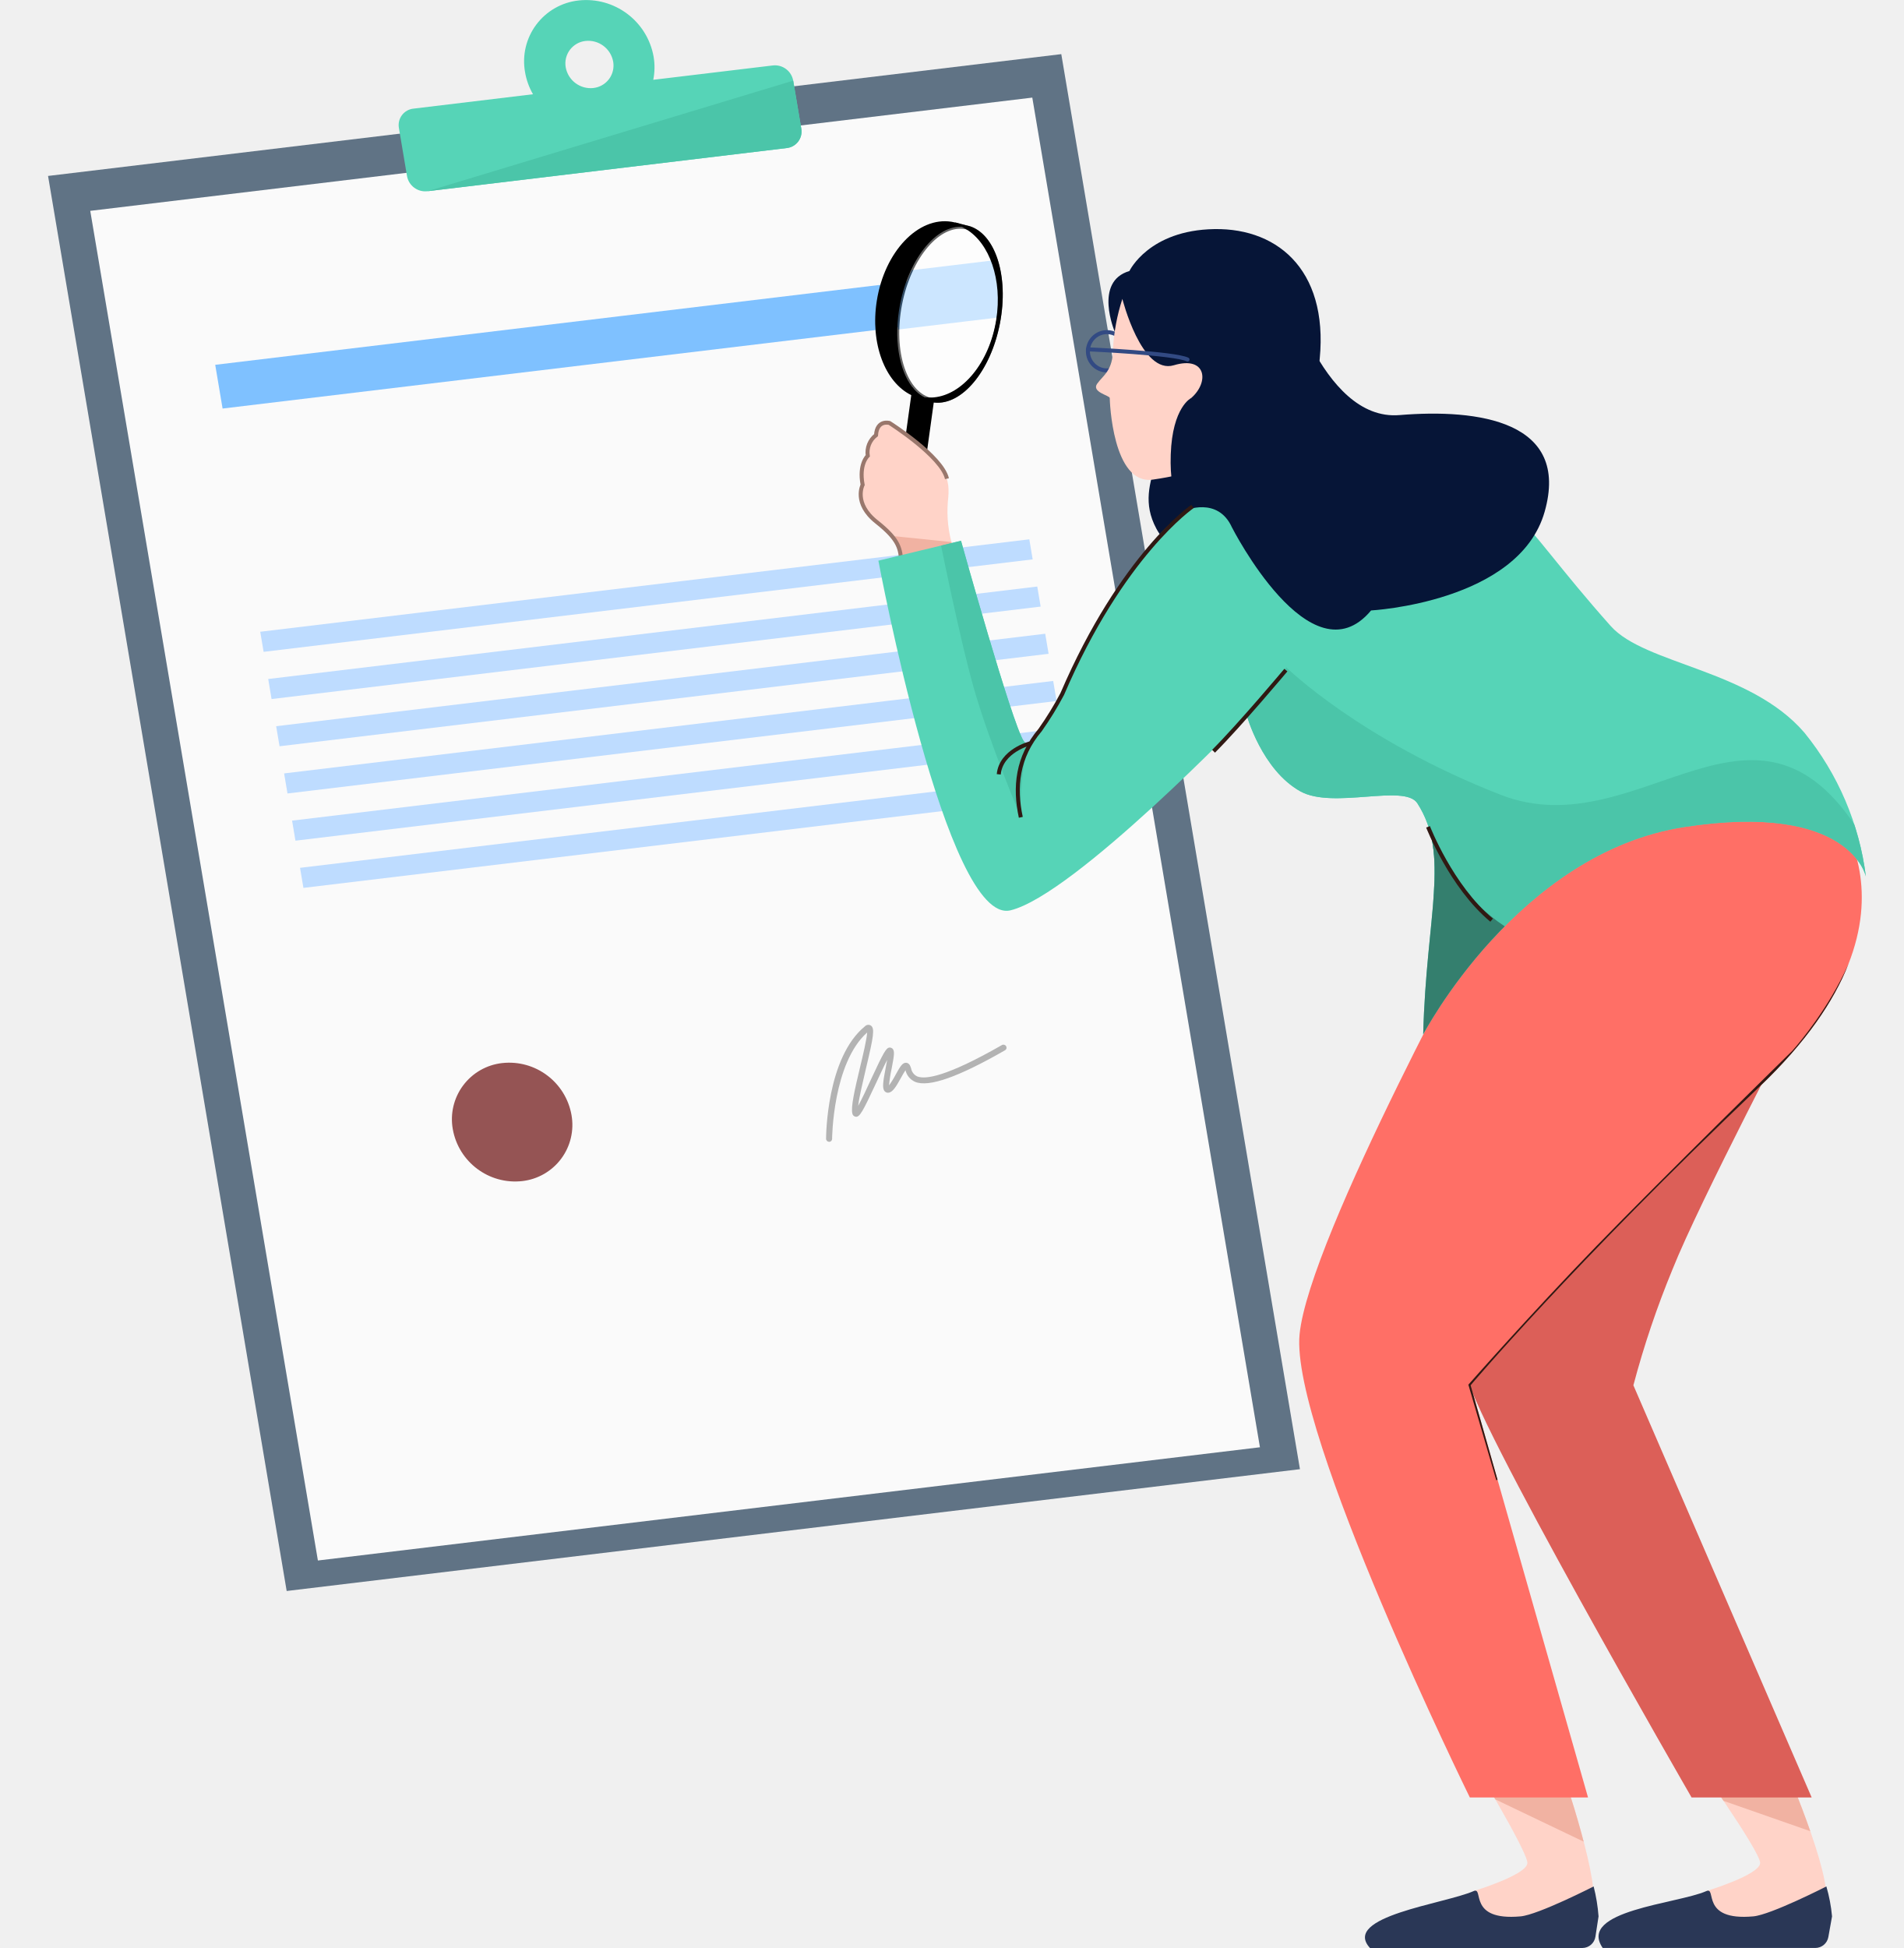
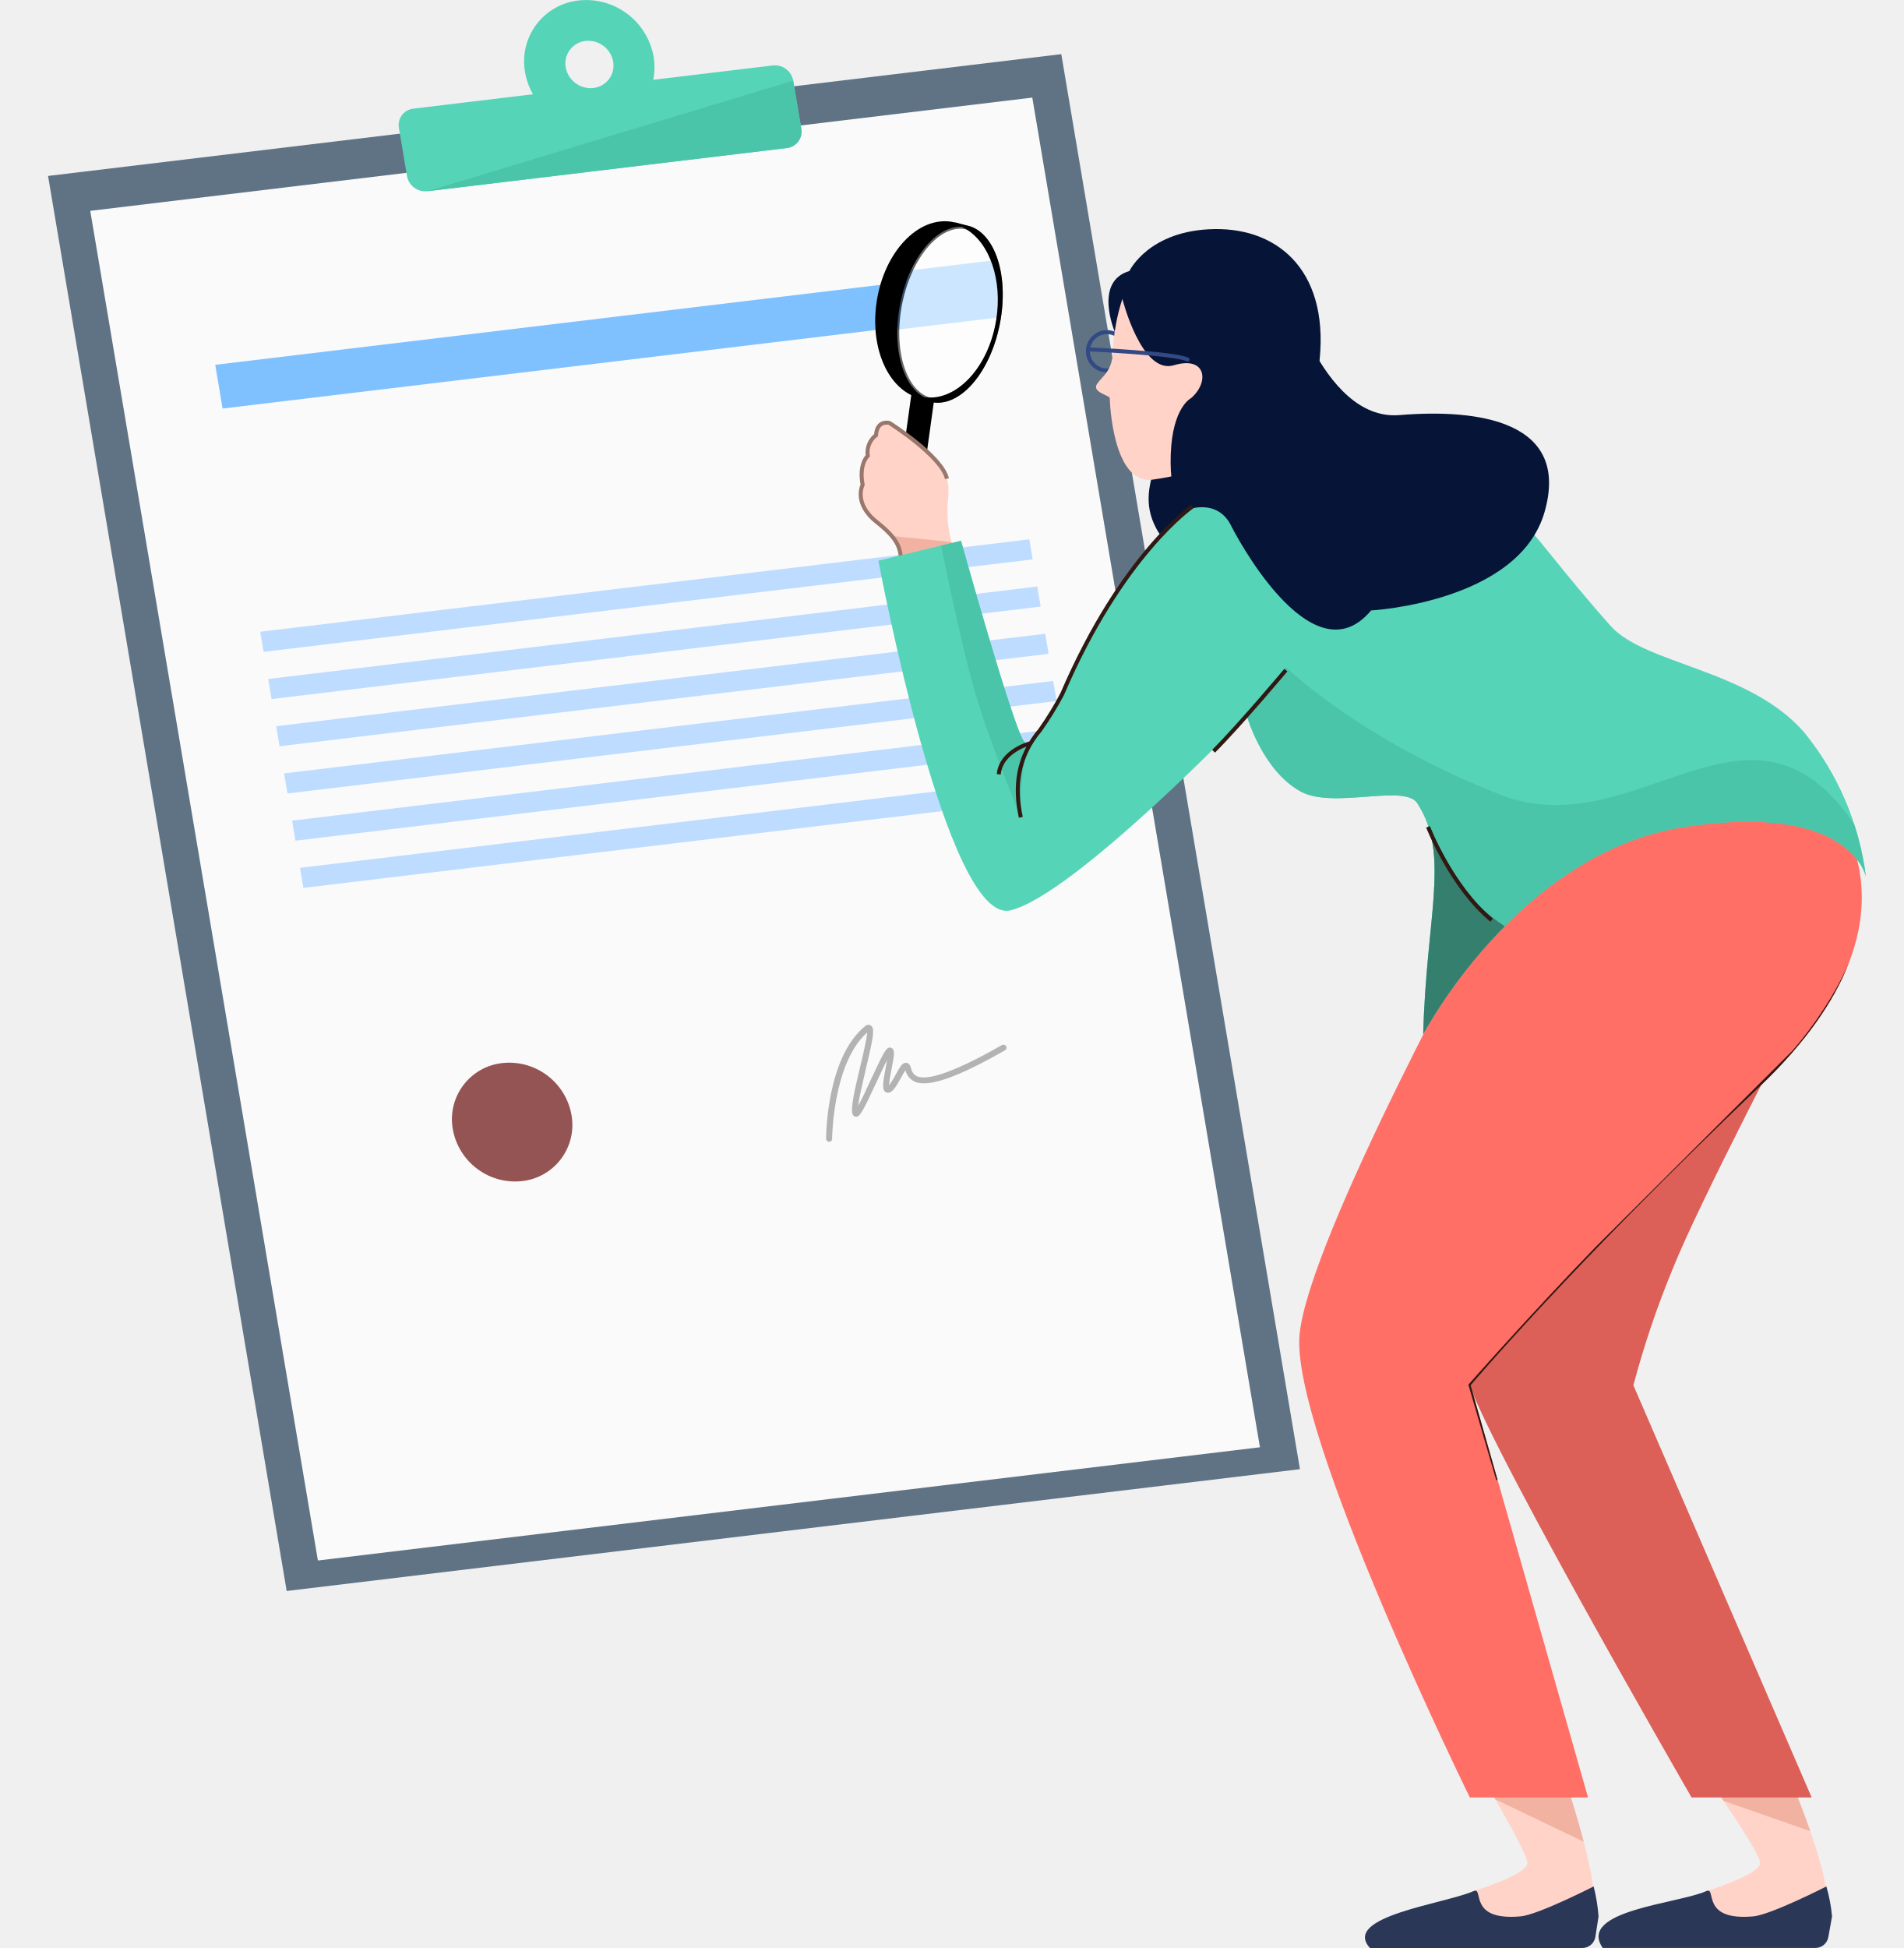
<svg xmlns="http://www.w3.org/2000/svg" viewBox="0 0 651.39 666.4">
+   <style>.b{fill:none}.c{stroke-width:1.37}.d{stroke-miterlimit:10}.e{fill:#ffd3c8}.f{fill:#4bc5a9}.g{fill:#f1b2a2}</style>
  <defs>
-     <style>.cls-1,.cls-19,.cls-23,.cls-24{fill:none;}.cls-2{fill:#607385;}.cls-3{fill:#fafafa;}.cls-4{fill:#7fc1ff;}.cls-5{fill:#bedcff;}.cls-6{fill:#955454;}.cls-7{fill:#b3b3b3;}.cls-8{fill:#56d4b7;}.cls-9{fill:#4bc5a9;}.cls-10{clip-path:url(#clip-path);}.cls-11{fill:#ffd3c8;}.cls-12{clip-path:url(#clip-path-2);}.cls-13{fill:#f1b2a2;}.cls-14{fill:#2a3756;}.cls-15{clip-path:url(#clip-path-3);}.cls-16,.cls-17{fill:#fff;stroke:#000;stroke-miterlimit:10;stroke-width:1.37px;}.cls-16{opacity:0.6;}.cls-18{clip-path:url(#clip-path-4);}.cls-19{stroke:#99776c;}.cls-19,.cls-23,.cls-24{stroke-miterlimit:10;stroke-width:1.37px;}.cls-20{fill:#dc5f58;}.cls-21{fill:#ff6f66;}.cls-22{clip-path:url(#clip-path-5);}.cls-23{stroke:#301913;}.cls-24{stroke:#324a83;stroke-linecap:round;}.cls-25{fill:#061537;}.cls-26{clip-path:url(#clip-path-6);}.cls-27{fill:#347f6e;}</style>
-     <clipPath id="clip-path" transform="translate(16.44)">
-       <ellipse id="Oval_Copy_5" data-name="Oval Copy 5" class="cls-1" cx="308.28" cy="107.32" rx="29.71" ry="16.82" transform="translate(144.11 389.46) rotate(-79)" />
+     <clipPath id="A" transform="translate(16.44)">
+       <ellipse cx="308.28" cy="107.32" rx="29.71" ry="16.82" transform="matrix(.190809 -.981627 .981627 .190809 144.11 389.46)" class="b" />
    </clipPath>
-     <clipPath id="clip-path-2" transform="translate(16.44)">
-       <path class="cls-1" d="M567.35,646.94s18.46-5.58,18.46-9.65-23.2-36.65-23.2-36.65l29.26-2.13s16.6,37.23,16.6,50.28-42.09,9-42.09,9Z" />
+     <clipPath id="B" transform="translate(16.44)">
+       <path d="M567.35,646.94s18.46-5.58,18.46-9.65-23.2-36.65-23.2-36.65l29.26-2.13s16.6,37.23,16.6,50.28-42.09,9-42.09,9Z" class="b" />
    </clipPath>
-     <clipPath id="clip-path-3" transform="translate(16.44)">
-       <path class="cls-1" d="M487.72,646.94s18.45-5.58,18.45-9.65-19.78-36.65-19.78-36.65l29.26-2.13s13.19,37.23,13.19,50.28-42.1,9-42.1,9Z" />
+     <clipPath id="C" transform="translate(16.44)">
+       <path d="M487.72,646.94s18.45-5.58,18.45-9.65-19.78-36.65-19.78-36.65l29.26-2.13s13.19,37.23,13.19,50.28-42.1,9-42.1,9Z" class="b" />
    </clipPath>
-     <clipPath id="clip-path-4" transform="translate(16.44)">
-       <path class="cls-1" d="M309.64,187.3a41.09,41.09,0,0,1-1.76-15.73c.88-8.1.27-12.44-18.48-26.63,0,0-5.93-2.29-6.13,3.92a8.15,8.15,0,0,0-2.85,7.07s-3,3-1.71,9.83a9.8,9.8,0,0,0,2.11,10.54c4.71,4.79,11.23,5.48,11.23,16.07S309.64,187.3,309.64,187.3Z" />
+     <clipPath id="D" transform="translate(16.44)">
+       <path d="M309.64 187.3a41.09 41.09 0 0 1-1.76-15.73c.88-8.1.27-12.44-18.48-26.63 0 0-5.93-2.29-6.13 3.92a8.15 8.15 0 0 0-2.85 7.07s-3 3-1.71 9.83a9.8 9.8 0 0 0 2.11 10.54c4.71 4.79 11.23 5.48 11.23 16.07s17.59-5.07 17.59-5.07z" class="b" />
    </clipPath>
-     <clipPath id="clip-path-5" transform="translate(16.44)">
-       <path class="cls-1" d="M605.62,270.37s44.56,39.86-20.08,101.44S486.75,473.9,486.75,473.9l40.17,141H486.48S425,489.81,428.22,456.51,493.13,310.9,493.13,310.9L556,257.82Z" />
+     <clipPath id="E" transform="translate(16.44)">
+       <path d="M605.62,270.37s44.56,39.86-20.08,101.44S486.75,473.9,486.75,473.9l40.17,141H486.48S425,489.81,428.22,456.51,493.13,310.9,493.13,310.9L556,257.82Z" class="b" />
    </clipPath>
-     <clipPath id="clip-path-6" transform="translate(16.44)">
-       <path class="cls-1" d="M534.69,214.17c-34.76-39-32.51-48.72-68-52.38s-71.81-3.59-95.78,32.93-33.05,64.88-37.09,58.78S312.38,185,312.38,185l-28.27,6.8s23.3,124.9,45.19,119.62,80.84-66.69,80.84-66.69,5.2,18.69,18.38,26c11.19,6.2,35.63-2.7,40,4.06,11.35,17.72,3.06,37.94,2,79.06,0,0,32.45-62.22,89.41-70.95s62.07,17,62.07,17a97.19,97.19,0,0,0-21-49.21C582.43,229,546.42,227.33,534.69,214.17Z" />
+     <clipPath id="F" transform="translate(16.44)">
+       <path d="M534.69 214.17c-34.76-39-32.51-48.72-68-52.38s-71.81-3.59-95.78 32.93-33.05 64.88-37.09 58.78-21.44-68.5-21.44-68.5l-28.27 6.8s23.3 124.9 45.19 119.62 80.84-66.69 80.84-66.69 5.2 18.69 18.38 26c11.19 6.2 35.63-2.7 40 4.06 11.35 17.72 3.06 37.94 2 79.06 0 0 32.45-62.22 89.41-70.95s62.07 17 62.07 17a97.19 97.19 0 0 0-21-49.21c-18.57-21.69-54.58-23.36-66.31-36.52z" class="b" />
    </clipPath>
  </defs>
-   <g id="Layer_2" data-name="Layer 2">
-     <g id="_7" data-name="7">
-       <polygon class="cls-2" points="444.79 502.6 98.09 544.27 16.44 60.19 363.13 18.52 444.79 502.6" />
-       <polygon class="cls-3" points="431.1 495.1 108.77 533.84 30.88 72.13 353.21 33.39 431.1 495.1" />
-       <polygon class="cls-4" points="339.3 108.13 76.16 139.76 73.64 124.8 336.78 93.17 339.3 108.13" />
-       <polygon class="cls-5" points="353.34 191.36 90.2 222.99 89.04 216.12 352.19 184.5 353.34 191.36" />
-       <polygon class="cls-5" points="356.07 207.51 92.92 239.14 91.77 232.28 354.91 200.65 356.07 207.51" />
-       <polygon class="cls-5" points="358.79 223.66 95.65 255.29 94.49 248.43 357.63 216.8 358.79 223.66" />
-       <polygon class="cls-5" points="361.52 239.81 98.37 271.44 97.21 264.58 360.36 232.95 361.52 239.81" />
-       <polygon class="cls-5" points="364.24 255.97 101.09 287.59 99.94 280.73 363.08 249.1 364.24 255.97" />
-       <polygon class="cls-5" points="366.96 272.12 103.82 303.74 102.66 296.88 365.81 265.25 366.96 272.12" />
-       <path class="cls-6" d="M179.1,381.42a19.32,19.32,0,0,1-16.9,22.63,21.68,21.68,0,0,1-23.71-17.75,19.33,19.33,0,0,1,16.9-22.63A21.67,21.67,0,0,1,179.1,381.42Z" transform="translate(16.44)" />
-       <path class="cls-7" d="M267.38,390.61h-.17a1.07,1.07,0,0,1-1-1.06c0-1.13.22-27.81,13.29-38.45a1.6,1.6,0,0,1,2-.28c1.46.93.95,3.82-1.67,14.81-1,4.37-2.28,9.56-2.63,12.67,1.21-2.21,3-5.95,4.33-8.93,4.31-9.29,5.2-10.83,6.32-11a1.34,1.34,0,0,1,1.12.4c.76.8.54,2.32-.33,6.8a49.19,49.19,0,0,0-.89,5.73,27.32,27.32,0,0,0,2.23-3.6c1.56-2.83,2.36-4.18,3.59-4.14a1.57,1.57,0,0,1,1.32.88,6.76,6.76,0,0,1,.42,1.08,3.72,3.72,0,0,0,2.08,2.71c2.77,1.12,10,.16,29-10.73a1.07,1.07,0,0,1,1.42.39,1,1,0,0,1-.33,1.38c-16,9.19-26.06,12.74-30.77,10.84a5.74,5.74,0,0,1-3.33-4c-.47.67-1.1,1.81-1.56,2.64-1.72,3.12-2.88,5-4.38,5.07a1.51,1.51,0,0,1-1.19-.52c-.89-1-.57-3.28.39-8.18.15-.79.32-1.69.47-2.53-1.09,2.09-2.52,5.18-3.68,7.68-4.83,10.41-5.76,11.95-7.12,11.75a1.35,1.35,0,0,1-1.12-1.13c-.51-2.24.72-7.72,2.66-15.84,1-4.12,2.27-9.52,2.42-11.84-11.76,10.44-12,36.15-12,36.42A1,1,0,0,1,267.38,390.61Z" transform="translate(16.44)" />
-       <path class="cls-8" d="M248,22.39,207.08,27.3a21.62,21.62,0,0,0,.12-7.91A23.48,23.48,0,0,0,181.51.16a20.94,20.94,0,0,0-18.3,24.52,22.71,22.71,0,0,0,2.72,7.56l-40.88,4.92a5.65,5.65,0,0,0-5,6.63l2.77,16.42a6.34,6.34,0,0,0,6.95,5.21L252.73,50.65a5.68,5.68,0,0,0,5-6.64l-2.77-16.42A6.35,6.35,0,0,0,248,22.39Zm-61.39,7.72a8.67,8.67,0,0,1-9.49-7.1,7.73,7.73,0,0,1,6.76-9,8.68,8.68,0,0,1,9.49,7.1A7.73,7.73,0,0,1,186.57,30.11Z" transform="translate(16.44)" />
-       <path class="cls-9" d="M129.82,65.42,252.73,50.65a5.68,5.68,0,0,0,5-6.64l-2.77-16.42Z" transform="translate(16.44)" />
-       <g class="cls-10">
-         <polygon class="cls-4" points="343.58 108.37 3.26 149.27 0 129.92 340.32 89.02 343.58 108.37" />
-       </g>
-       <g id="women-6">
-         <g id="foot-13">
-           <g id="right-6">
-             <g id="Path_480" data-name="Path 480">
-               <path id="Mask-303" class="cls-11" d="M567.35,646.94s18.46-5.58,18.46-9.65-23.2-36.65-23.2-36.65l29.26-2.13s16.6,37.23,16.6,50.28-42.09,9-42.09,9Z" transform="translate(16.44)" />
-               <g class="cls-12">
-                 <g id="Path_480-2" data-name="Path 480-2">
-                   <path id="Path_480-3" data-name="Path 480-3" class="cls-13" d="M599.55,607.09l-43.87,2.82,48.17,16.84Z" transform="translate(16.44)" />
-                 </g>
-               </g>
-             </g>
-             <path id="Path_479_Copy" data-name="Path 479 Copy" class="cls-14" d="M608.47,645.34s-19,9.71-25,10.24c-18.36,1.65-12.35-10.29-16.09-8.64-9.87,4.36-44.21,6.63-35.44,19.45h72.74a4.54,4.54,0,0,0,4.47-3.75l1.26-7.06A54.21,54.21,0,0,0,608.47,645.34Z" transform="translate(16.44)" />
-           </g>
-           <g id="left-6">
-             <g id="Path_475" data-name="Path 475">
-               <path id="Mask-304" class="cls-11" d="M487.72,646.94s18.45-5.58,18.45-9.65-19.78-36.65-19.78-36.65l29.26-2.13s13.19,37.23,13.19,50.28-42.1,9-42.1,9Z" transform="translate(16.44)" />
-               <g class="cls-15">
-                 <g id="Path_475-2" data-name="Path 475-2">
-                   <path id="Path_475-3" data-name="Path 475-3" class="cls-13" d="M479.61,608.1l51.72,24.74-14.74-29.16Z" transform="translate(16.44)" />
-                 </g>
-               </g>
-             </g>
-             <path id="Path_479" data-name="Path 479" class="cls-14" d="M528.84,645.34s-19,9.71-25,10.24c-18.36,1.65-12.35-10.29-16.09-8.64-9.89,4.36-45.3,8.64-35.44,19.46h72.64a4.55,4.55,0,0,0,4.5-3.87l1.07-6.95A59.24,59.24,0,0,0,528.84,645.34Z" transform="translate(16.44)" />
-           </g>
-         </g>
-         <g id="glass">
-           <g id="Path_478" data-name="Path 478">
-             <path d="M303.21,136.62l-.06.38-3.26,23.55L292,159.46l3.36-24.29.37-2.71a11.81,11.81,0,0,0,5.88,4.22A14.26,14.26,0,0,0,303.21,136.62Z" transform="translate(16.44)" />
-           </g>
-           <path d="M314.61,77.87a5.43,5.43,0,0,0-.58-.13c-9.26-1.8-19.32,10-22.5,26.33-2.27,11.67-.41,22.49,4.21,28.39a11.81,11.81,0,0,0,5.88,4.22,14.65,14.65,0,0,1-6.25-1.51c-9-4.38-14.12-17.69-11.8-32.3,2.65-16.74,14.11-28.85,25.59-27A14.81,14.81,0,0,1,314.61,77.87Z" transform="translate(16.44)" />
-           <ellipse id="Oval_Copy_5-2" data-name="Oval Copy 5" class="cls-16" cx="308.28" cy="107.32" rx="30.14" ry="17.06" transform="translate(160.54 389.46) rotate(-79)" />
-           <path class="cls-17" d="M325,110.57c-3.11,16-12.8,27.6-21.88,26.43a6.17,6.17,0,0,1-.62-.1,6.71,6.71,0,0,1-.91-.22,14.26,14.26,0,0,0,1.59-.06c10.15-.94,19.56-12.19,21.93-27.16,2.2-13.9-2.36-26.63-10.53-31.59C323.48,80.16,328.13,94.59,325,110.57Z" transform="translate(16.44)" />
-         </g>
-         <g id="Hand-5">
-           <g id="Path_483" data-name="Path 483">
-             <path id="Mask-305" class="cls-11" d="M309.64,187.3a41.09,41.09,0,0,1-1.76-15.73c.88-8.1.27-12.44-18.48-26.63,0,0-5.93-2.29-6.13,3.92a8.15,8.15,0,0,0-2.85,7.07s-3,3-1.71,9.83a9.8,9.8,0,0,0,2.11,10.54c4.71,4.79,11.23,5.48,11.23,16.07S309.64,187.3,309.64,187.3Z" transform="translate(16.44)" />
-             <g class="cls-18">
-               <g id="Path_483-2" data-name="Path 483-2">
-                 <path id="Path_483-3" data-name="Path 483-3" class="cls-13" d="M310.85,185.61l-33.06-3.39,13.91,17.71Z" transform="translate(16.44)" />
-               </g>
-             </g>
-           </g>
-           <path id="Path_490" data-name="Path 490" class="cls-19" d="M292,192.68c-.43-4.81-.43-7.75-8.5-14.14s-4.78-12.69-4.78-12.69c-1.37-7.12,1.75-9.92,1.75-9.92a7.48,7.48,0,0,1,2.83-7.07c.34-5.38,4.61-4.16,4.61-4.16s17.91,11.34,19.66,19.06" transform="translate(16.44)" />
-         </g>
-         <g id="Pants-19">
-           <path id="Path_474" data-name="Path 474" class="cls-20" d="M599.55,345.27S565,411.16,555.84,434.2a316.16,316.16,0,0,0-13.4,39.7l61,141H562.35s-77-133.33-77-145.2" transform="translate(16.44)" />
-           <g id="Path_489" data-name="Path 489">
-             <path id="Mask-306" class="cls-21" d="M605.62,270.37s44.56,39.86-20.08,101.44S486.75,473.9,486.75,473.9l40.17,141H486.48S425,489.81,428.22,456.51,493.13,310.9,493.13,310.9L556,257.82Z" transform="translate(16.44)" />
-             <g class="cls-22">
-               <g id="Path_489-2" data-name="Path 489-2">
-                 <path id="Path_488" data-name="Path 488" class="cls-23" d="M618.93,288.59c15.33,30.77-21.62,71.35-21.62,71.35s-44.72,43.83-67.12,66.92-43.45,47-43.45,47l9.43,32.32" transform="translate(16.44)" />
-               </g>
-             </g>
-           </g>
-         </g>
-         <g id="Head-17">
-           <ellipse id="Oval_Copy_29-6" data-name="Oval Copy 29-6" class="cls-24" cx="378.74" cy="120.17" rx="6.5" ry="6.55" />
-           <path id="Path_477" data-name="Path 477" class="cls-25" d="M365,113.52s-7.35-17.21,5-20.8c0,0,6.6-14,29.11-14.35s40,15.19,35.66,47.38c0,0,5.67,14,33.11,25.85s29.56,22.52,23,36.55-34.05,20.14-52.93-7.33c0,0-13.91,9.83-23.72.05,0,0-25.77,17.24-35,0s9.25-28.08,0-48.54S365,113.52,365,113.52Z" transform="translate(16.44)" />
-           <path id="Path_476" data-name="Path 476" class="cls-11" d="M405.51,164c-10.79-3.79-14.37-27.84-14.37-27.84,6.3-5.48,5.14-14.53-5.94-11.21s-17.61-22.7-17.61-22.7a67.82,67.82,0,0,0-3.22,17.16c0,7.41-3.39,9-5.41,11.87s4.31,4,4.31,4.88S364.21,166,378,164.07s14.87-5,20.29,3.78S416.33,167.79,405.51,164Z" transform="translate(16.44)" />
-           <path id="Path_472" data-name="Path 472" class="cls-24" d="M355.8,119.5s29.69,1.32,34.08,3.49" transform="translate(16.44)" />
-         </g>
-         <g id="Body-16">
-           <g id="Path_482" data-name="Path 482">
-             <path id="Mask-307" class="cls-8" d="M534.69,214.17c-34.76-39-32.51-48.72-68-52.38s-71.81-3.59-95.78,32.93-33.05,64.88-37.09,58.78S312.38,185,312.38,185l-28.27,6.8s23.3,124.9,45.19,119.62,80.84-66.69,80.84-66.69,5.2,18.69,18.38,26c11.19,6.2,35.63-2.7,40,4.06,11.35,17.72,3.06,37.94,2,79.06,0,0,32.45-62.22,89.41-70.95s62.07,17,62.07,17a97.19,97.19,0,0,0-21-49.21C582.43,229,546.42,227.33,534.69,214.17Z" transform="translate(16.44)" />
-             <g class="cls-26">
-               <g id="Path_482-2" data-name="Path 482-2">
-                 <path id="Path" class="cls-9" d="M405.41,250.3l18.26-22s25.18,24.76,73.31,43.58,88.45-47,125,16.49-15.7,19.73-15.7,19.73L500.2,326.29l-58.42-44a175.22,175.22,0,0,1-18.11-12.88C417.22,263.68,405.41,250.3,405.41,250.3Z" transform="translate(16.44)" />
-                 <path id="Path_482-3" data-name="Path 482-3" class="cls-27" d="M472.18,282.85q10.33,25.89,31.22,37c27.34,14.53-39.74,70.37-39.74,70.37l-31.87-70.38S470.05,277.51,472.18,282.85Z" transform="translate(16.44)" />
-                 <path id="Path_2" data-name="Path 2" class="cls-9" d="M304.35,180.67s7.27,36.87,12.57,55.29,15.92,43.64,15.92,43.64a100.42,100.42,0,0,1,2.27-24.5c2.94-14,13.63-28.84,13.63-28.84l-34.33-47.38Z" transform="translate(16.44)" />
-               </g>
-             </g>
-           </g>
-           <path id="Path_481" data-name="Path 481" class="cls-25" d="M391.14,136.16s-6.44,3.05-7,19.32,4.78,19.2,4.78,19.2,11.27-5,16.15,5.71c0,0,27,53.14,47.62,28.44,0,0,50.58-2.74,59.39-33.78S489.37,139.77,462.37,142s-39.59-47.69-39.59-47.69l-23.39,50.28Z" transform="translate(16.44)" />
-           <path id="Path_484" data-name="Path 484" class="cls-23" d="M391.58,173.25S367.45,189.76,347,237.46a112.18,112.18,0,0,1-7.52,12.24c-7.9,9.33-8.85,19.61-6.64,29.9" transform="translate(16.44)" />
-           <path id="Path_485" data-name="Path 485" class="cls-23" d="M336,254.3s-9.93,2.51-10.71,10.59" transform="translate(16.44)" />
-           <path id="Path_486" data-name="Path 486" class="cls-23" d="M423.53,229.24S408,247.77,398.79,257" transform="translate(16.44)" />
-           <path id="Path_487" data-name="Path 487" class="cls-23" d="M472.18,282.85s7.9,20.42,21.75,31.93" transform="translate(16.44)" />
-         </g>
-       </g>
-     </g>
+   <path d="M444.79 502.6l-346.7 41.67L16.44 60.19l346.69-41.67 81.66 484.08z" fill="#607385" />
+   <path d="M431.1 495.1l-322.33 38.74L30.88 72.13l322.33-38.74L431.1 495.1z" fill="#fafafa" />
+   <path d="M339.3 108.13L76.16 139.76l-2.52-14.96 263.14-31.63 2.52 14.96z" fill="#7fc1ff" />
+   <path d="M353.34 191.36L90.2 222.99l-1.16-6.87 263.15-31.62 1.15 6.86zm2.73 16.15L92.92 239.14l-1.15-6.86 263.14-31.63 1.16 6.86zm2.72 16.15L95.65 255.29l-1.16-6.86 263.14-31.63 1.16 6.86zm2.73 16.15L98.37 271.44l-1.16-6.86 263.15-31.63 1.16 6.86zm2.72 16.16l-263.15 31.62-1.15-6.86 263.14-31.63 1.16 6.87zm2.72 16.15l-263.14 31.62-1.16-6.86 263.15-31.63 1.15 6.87z" fill="#bedcff" />
+   <path d="M195.54 381.42a19.32 19.32 0 0 1-16.9 22.63c-11.343 1.245-21.71-6.516-23.71-17.75a19.33 19.33 0 0 1 16.9-22.63c11.344-1.25 21.714 6.513 23.71 17.75z" fill="#955454" />
+   <path d="M283.82 390.61h-.17a1.07 1.07 0 0 1-1-1.06c0-1.13.22-27.81 13.29-38.45a1.6 1.6 0 0 1 2-.28c1.46.93.95 3.82-1.67 14.81-1 4.37-2.28 9.56-2.63 12.67 1.21-2.21 3-5.95 4.33-8.93 4.31-9.29 5.2-10.83 6.32-11a1.34 1.34 0 0 1 1.12.4c.76.8.54 2.32-.33 6.8a49.19 49.19 0 0 0-.89 5.73 27.32 27.32 0 0 0 2.23-3.6c1.56-2.83 2.36-4.18 3.59-4.14a1.57 1.57 0 0 1 1.32.88 6.76 6.76 0 0 1 .42 1.08 3.72 3.72 0 0 0 2.08 2.71c2.77 1.12 10 .16 29-10.73a1.07 1.07 0 0 1 1.42.39 1 1 0 0 1-.33 1.38c-16 9.19-26.06 12.74-30.77 10.84a5.74 5.74 0 0 1-3.33-4c-.47.67-1.1 1.81-1.56 2.64-1.72 3.12-2.88 5-4.38 5.07a1.51 1.51 0 0 1-1.19-.52c-.89-1-.57-3.28.39-8.18l.47-2.53c-1.09 2.09-2.52 5.18-3.68 7.68-4.83 10.41-5.76 11.95-7.12 11.75a1.35 1.35 0 0 1-1.12-1.13c-.51-2.24.72-7.72 2.66-15.84 1-4.12 2.27-9.52 2.42-11.84-11.76 10.44-12 36.15-12 36.42a1 1 0 0 1-.89.98z" fill="#b3b3b3" />
+   <path d="M264.44 22.39l-40.92 4.91a21.62 21.62 0 0 0 .12-7.91C221.476 7.215 210.241-1.195 197.95.16a20.94 20.94 0 0 0-18.3 24.52 22.71 22.71 0 0 0 2.72 7.56l-40.88 4.92a5.65 5.65 0 0 0-5 6.63l2.77 16.42a6.34 6.34 0 0 0 6.95 5.21l122.96-14.77a5.68 5.68 0 0 0 5-6.64l-2.77-16.42a6.35 6.35 0 0 0-6.96-5.2zm-61.39 7.72a8.67 8.67 0 0 1-9.49-7.1 7.73 7.73 0 0 1 6.76-9 8.68 8.68 0 0 1 9.49 7.1 7.73 7.73 0 0 1-6.8 9z" fill="#56d4b7" />
+   <path d="M146.26 65.42l122.91-14.77a5.68 5.68 0 0 0 5-6.64l-2.77-16.42z" class="f" />
+   <g clip-path="url(#A)">
+     <path d="M343.58 108.37L3.26 149.27 0 129.92l340.32-40.9 3.26 19.35z" fill="#7fc1ff" />
  </g>
+   <path d="M583.79 646.94s18.46-5.58 18.46-9.65-23.2-36.65-23.2-36.65l29.26-2.13s16.6 37.23 16.6 50.28-42.09 9-42.09 9z" class="e" />
+   <g clip-path="url(#B)" class="g">
+     <path d="M615.99 607.09l-43.87 2.82 48.17 16.84z" />
+   </g>
+   <path d="M624.91 645.34s-19 9.71-25 10.24c-18.36 1.65-12.35-10.29-16.09-8.64-9.87 4.36-44.21 6.63-35.44 19.45h72.74a4.54 4.54 0 0 0 4.47-3.75l1.26-7.06a54.21 54.21 0 0 0-1.94-10.24z" fill="#2a3756" />
+   <path d="M504.16 646.94s18.45-5.58 18.45-9.65-19.78-36.65-19.78-36.65l29.26-2.13s13.19 37.23 13.19 50.28-42.1 9-42.1 9z" class="e" />
+   <g clip-path="url(#C)" class="g">
+     <path d="M496.05 608.1l51.72 24.74-14.74-29.16z" />
+   </g>
+   <path d="M545.28 645.34s-19 9.71-25 10.24c-18.36 1.65-12.35-10.29-16.09-8.64-9.89 4.36-45.3 8.64-35.44 19.46h72.64a4.55 4.55 0 0 0 4.5-3.87l1.07-6.95a59.24 59.24 0 0 0-1.68-10.24z" fill="#2a3756" />
+   <path d="M319.65 136.62l-.06.38-3.26 23.55-7.89-1.09 3.36-24.29.37-2.71a11.81 11.81 0 0 0 5.88 4.22 14.26 14.26 0 0 0 1.6-.06z" />
+   <path d="M331.05 77.87a5.43 5.43 0 0 0-.58-.13c-9.26-1.8-19.32 10-22.5 26.33-2.27 11.67-.41 22.49 4.21 28.39a11.81 11.81 0 0 0 5.88 4.22 14.65 14.65 0 0 1-6.25-1.51c-9-4.38-14.12-17.69-11.8-32.3 2.65-16.74 14.11-28.85 25.59-27a14.81 14.81 0 0 1 5.45 2z" />
+   <g stroke="#000" fill="#fff" class="c">
+     <ellipse cx="308.28" cy="107.32" rx="30.14" ry="17.06" transform="matrix(.190809 -.981627 .981627 .190809 160.54 389.46)" opacity=".6" />
+     <path d="M341.44 110.57c-3.11 16-12.8 27.6-21.88 26.43a6.17 6.17 0 0 1-.62-.1 6.71 6.71 0 0 1-.91-.22 14.26 14.26 0 0 0 1.59-.06c10.15-.94 19.56-12.19 21.93-27.16 2.2-13.9-2.36-26.63-10.53-31.59 8.9 2.29 13.55 16.72 10.42 32.7z" class="d" />
+   </g>
+   <path d="M326.08 187.3a41.09 41.09 0 0 1-1.76-15.73c.88-8.1.27-12.44-18.48-26.63 0 0-5.93-2.29-6.13 3.92a8.15 8.15 0 0 0-2.85 7.07s-3 3-1.71 9.83a9.8 9.8 0 0 0 2.11 10.54c4.71 4.79 11.23 5.48 11.23 16.07s17.59-5.07 17.59-5.07z" class="e" />
+   <g clip-path="url(#D)" class="g">
+     <path d="M327.29 185.61l-33.06-3.39 13.91 17.71z" />
+   </g>
+   <path d="M308.44 192.68c-.43-4.81-.43-7.75-8.5-14.14s-4.78-12.69-4.78-12.69c-1.37-7.12 1.75-9.92 1.75-9.92a7.48 7.48 0 0 1 2.83-7.07c.34-5.38 4.61-4.16 4.61-4.16s17.91 11.34 19.66 19.06" stroke="#99776c" class="b c d" />
+   <path d="M615.99 345.27s-34.55 65.89-43.71 88.93a316.16 316.16 0 0 0-13.4 39.7l61 141h-41.09s-77-133.33-77-145.2" fill="#dc5f58" />
+   <path d="M622.06 270.37s44.56 39.86-20.08 101.44-98.79 102.09-98.79 102.09l40.17 141h-40.44s-61.48-125.09-58.26-158.39 64.91-145.61 64.91-145.61l62.87-53.08z" fill="#ff6f66" />
+   <g clip-path="url(#E)" class="b c d">
+     <path d="M635.37 288.59c15.33 30.77-21.62 71.35-21.62 71.35l-67.12 66.92c-22.4 23.09-43.45 47-43.45 47l9.43 32.32" stroke="#301913" />
+   </g>
+   <ellipse cx="378.74" cy="120.17" rx="6.5" ry="6.55" stroke="#324a83" class="b c" />
+   <path d="M381.44 113.52s-7.35-17.21 5-20.8c0 0 6.6-14 29.11-14.35s40 15.19 35.66 47.38c0 0 5.67 14 33.11 25.85s29.56 22.52 23 36.55-34.05 20.14-52.93-7.33c0 0-13.91 9.83-23.72.05 0 0-25.77 17.24-35 0s9.25-28.08 0-48.54-14.23-18.81-14.23-18.81z" fill="#061537" />
+   <path d="M421.95 164c-10.79-3.79-14.37-27.84-14.37-27.84 6.3-5.48 5.14-14.53-5.94-11.21s-17.61-22.7-17.61-22.7a67.82 67.82 0 0 0-3.22 17.16c0 7.41-3.39 9-5.41 11.87s4.31 4 4.31 4.88.94 29.84 14.73 27.91 14.87-5 20.29 3.78 18.04-.06 7.22-3.85z" class="e" />
+   <path d="M372.24 119.5s29.69 1.32 34.08 3.49" stroke="#324a83" stroke-linecap="round" class="b c d" />
+   <path d="M551.13 214.17c-34.76-39-32.51-48.72-68-52.38s-71.81-3.59-95.78 32.93-33.05 64.88-37.09 58.78-21.44-68.5-21.44-68.5l-28.27 6.8s23.3 124.9 45.19 119.62 80.84-66.69 80.84-66.69 5.2 18.69 18.38 26c11.19 6.2 35.63-2.7 40 4.06 11.35 17.72 3.06 37.94 2 79.06 0 0 32.45-62.22 89.41-70.95s62.07 17 62.07 17a97.19 97.19 0 0 0-21-49.21c-18.57-21.69-54.58-23.36-66.31-36.52z" fill="#56d4b7" />
+   <g clip-path="url(#F)">
+     <path d="M421.85 250.3l18.26-22s25.18 24.76 73.31 43.58 88.45-47 125 16.49-15.7 19.73-15.7 19.73l-106.08 18.19-58.42-44a175.22 175.22 0 0 1-18.11-12.88c-6.45-5.73-18.26-19.11-18.26-19.11z" class="f" />
+     <path d="M488.62 282.85q10.33 25.89 31.22 37c27.34 14.53-39.74 70.37-39.74 70.37l-31.87-70.38s38.26-42.33 40.39-36.99z" fill="#347f6e" />
+     <path d="M320.79 180.67s7.27 36.87 12.57 55.29 15.92 43.64 15.92 43.64a100.42 100.42 0 0 1 2.27-24.5c2.94-14 13.63-28.84 13.63-28.84l-34.33-47.38z" class="f" />
+   </g>
+   <path d="M407.58 136.16s-6.44 3.05-7 19.32 4.78 19.2 4.78 19.2 11.27-5 16.15 5.71c0 0 27 53.14 47.62 28.44 0 0 50.58-2.74 59.39-33.78s-22.71-35.28-49.71-33.05-39.59-47.69-39.59-47.69l-23.39 50.28z" fill="#061537" />
+   <path d="M408.02 173.25s-24.13 16.51-44.58 64.21a112.18 112.18 0 0 1-7.52 12.24c-7.9 9.33-8.85 19.61-6.64 29.9m3.16-25.3s-9.93 2.51-10.71 10.59m98.24-35.65s-15.53 18.53-24.74 27.76m73.39 25.85s7.9 20.42 21.75 31.93" stroke="#301913" class="b c d" />
</svg>
